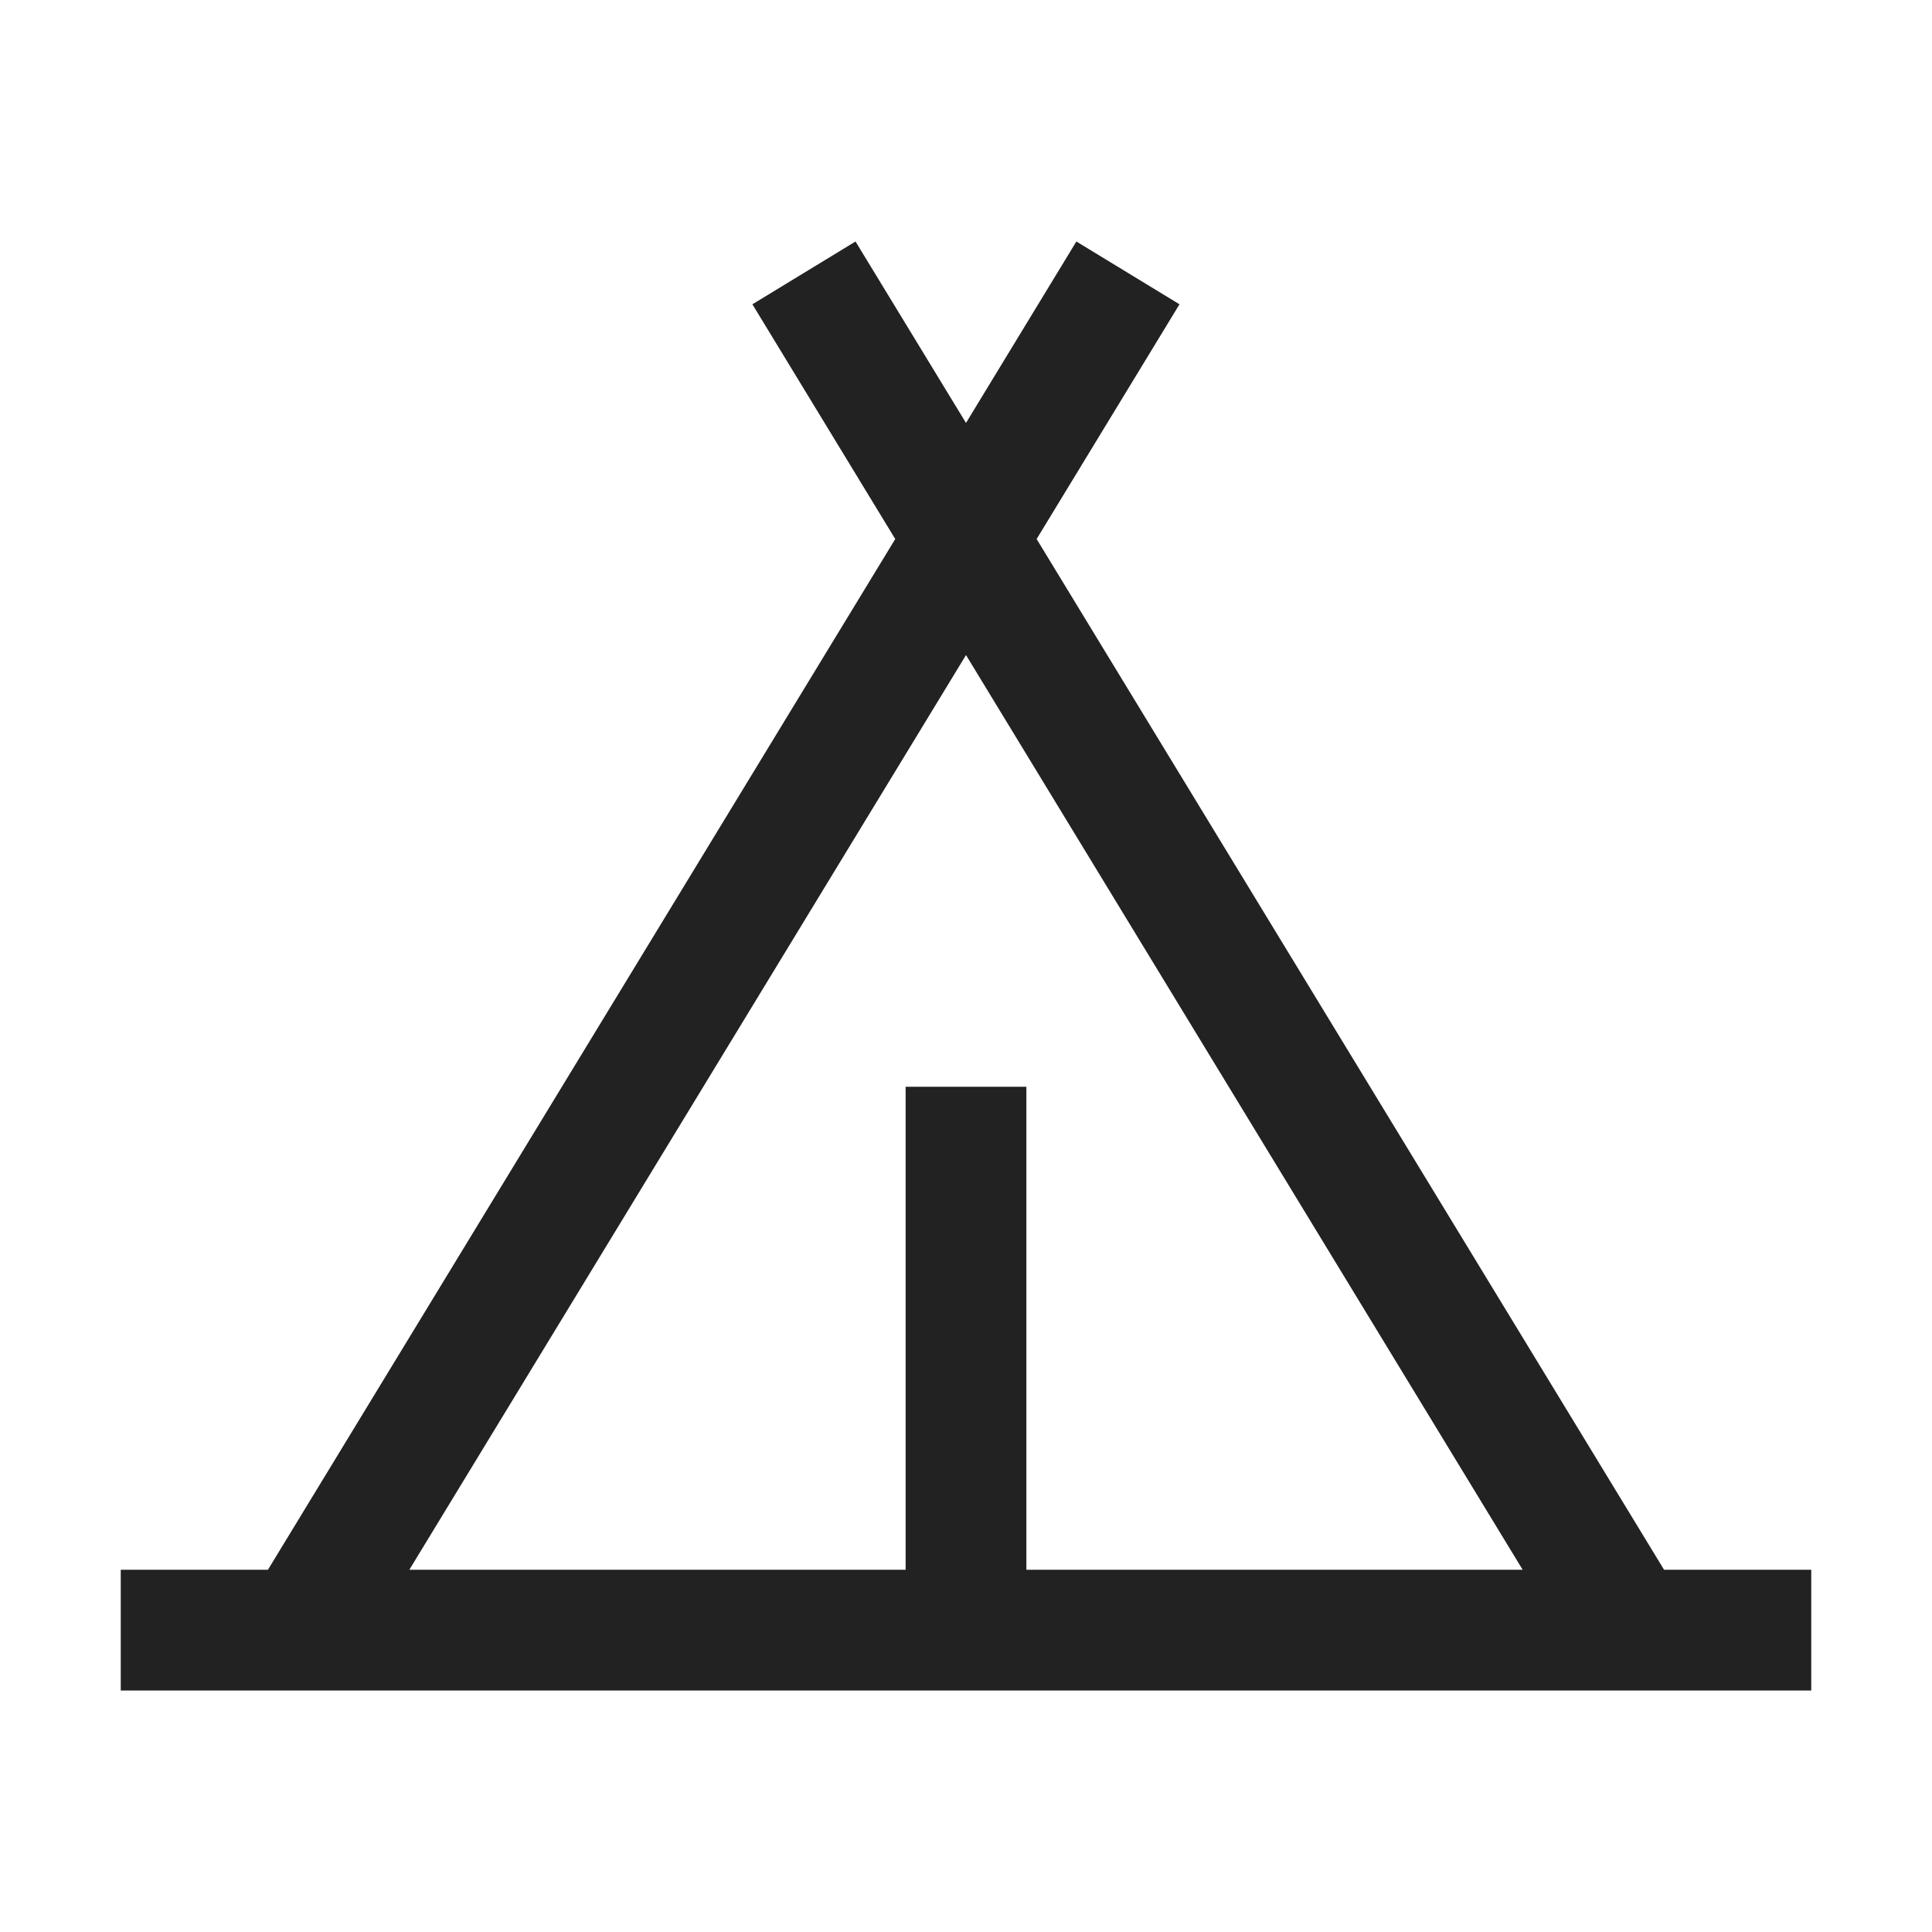
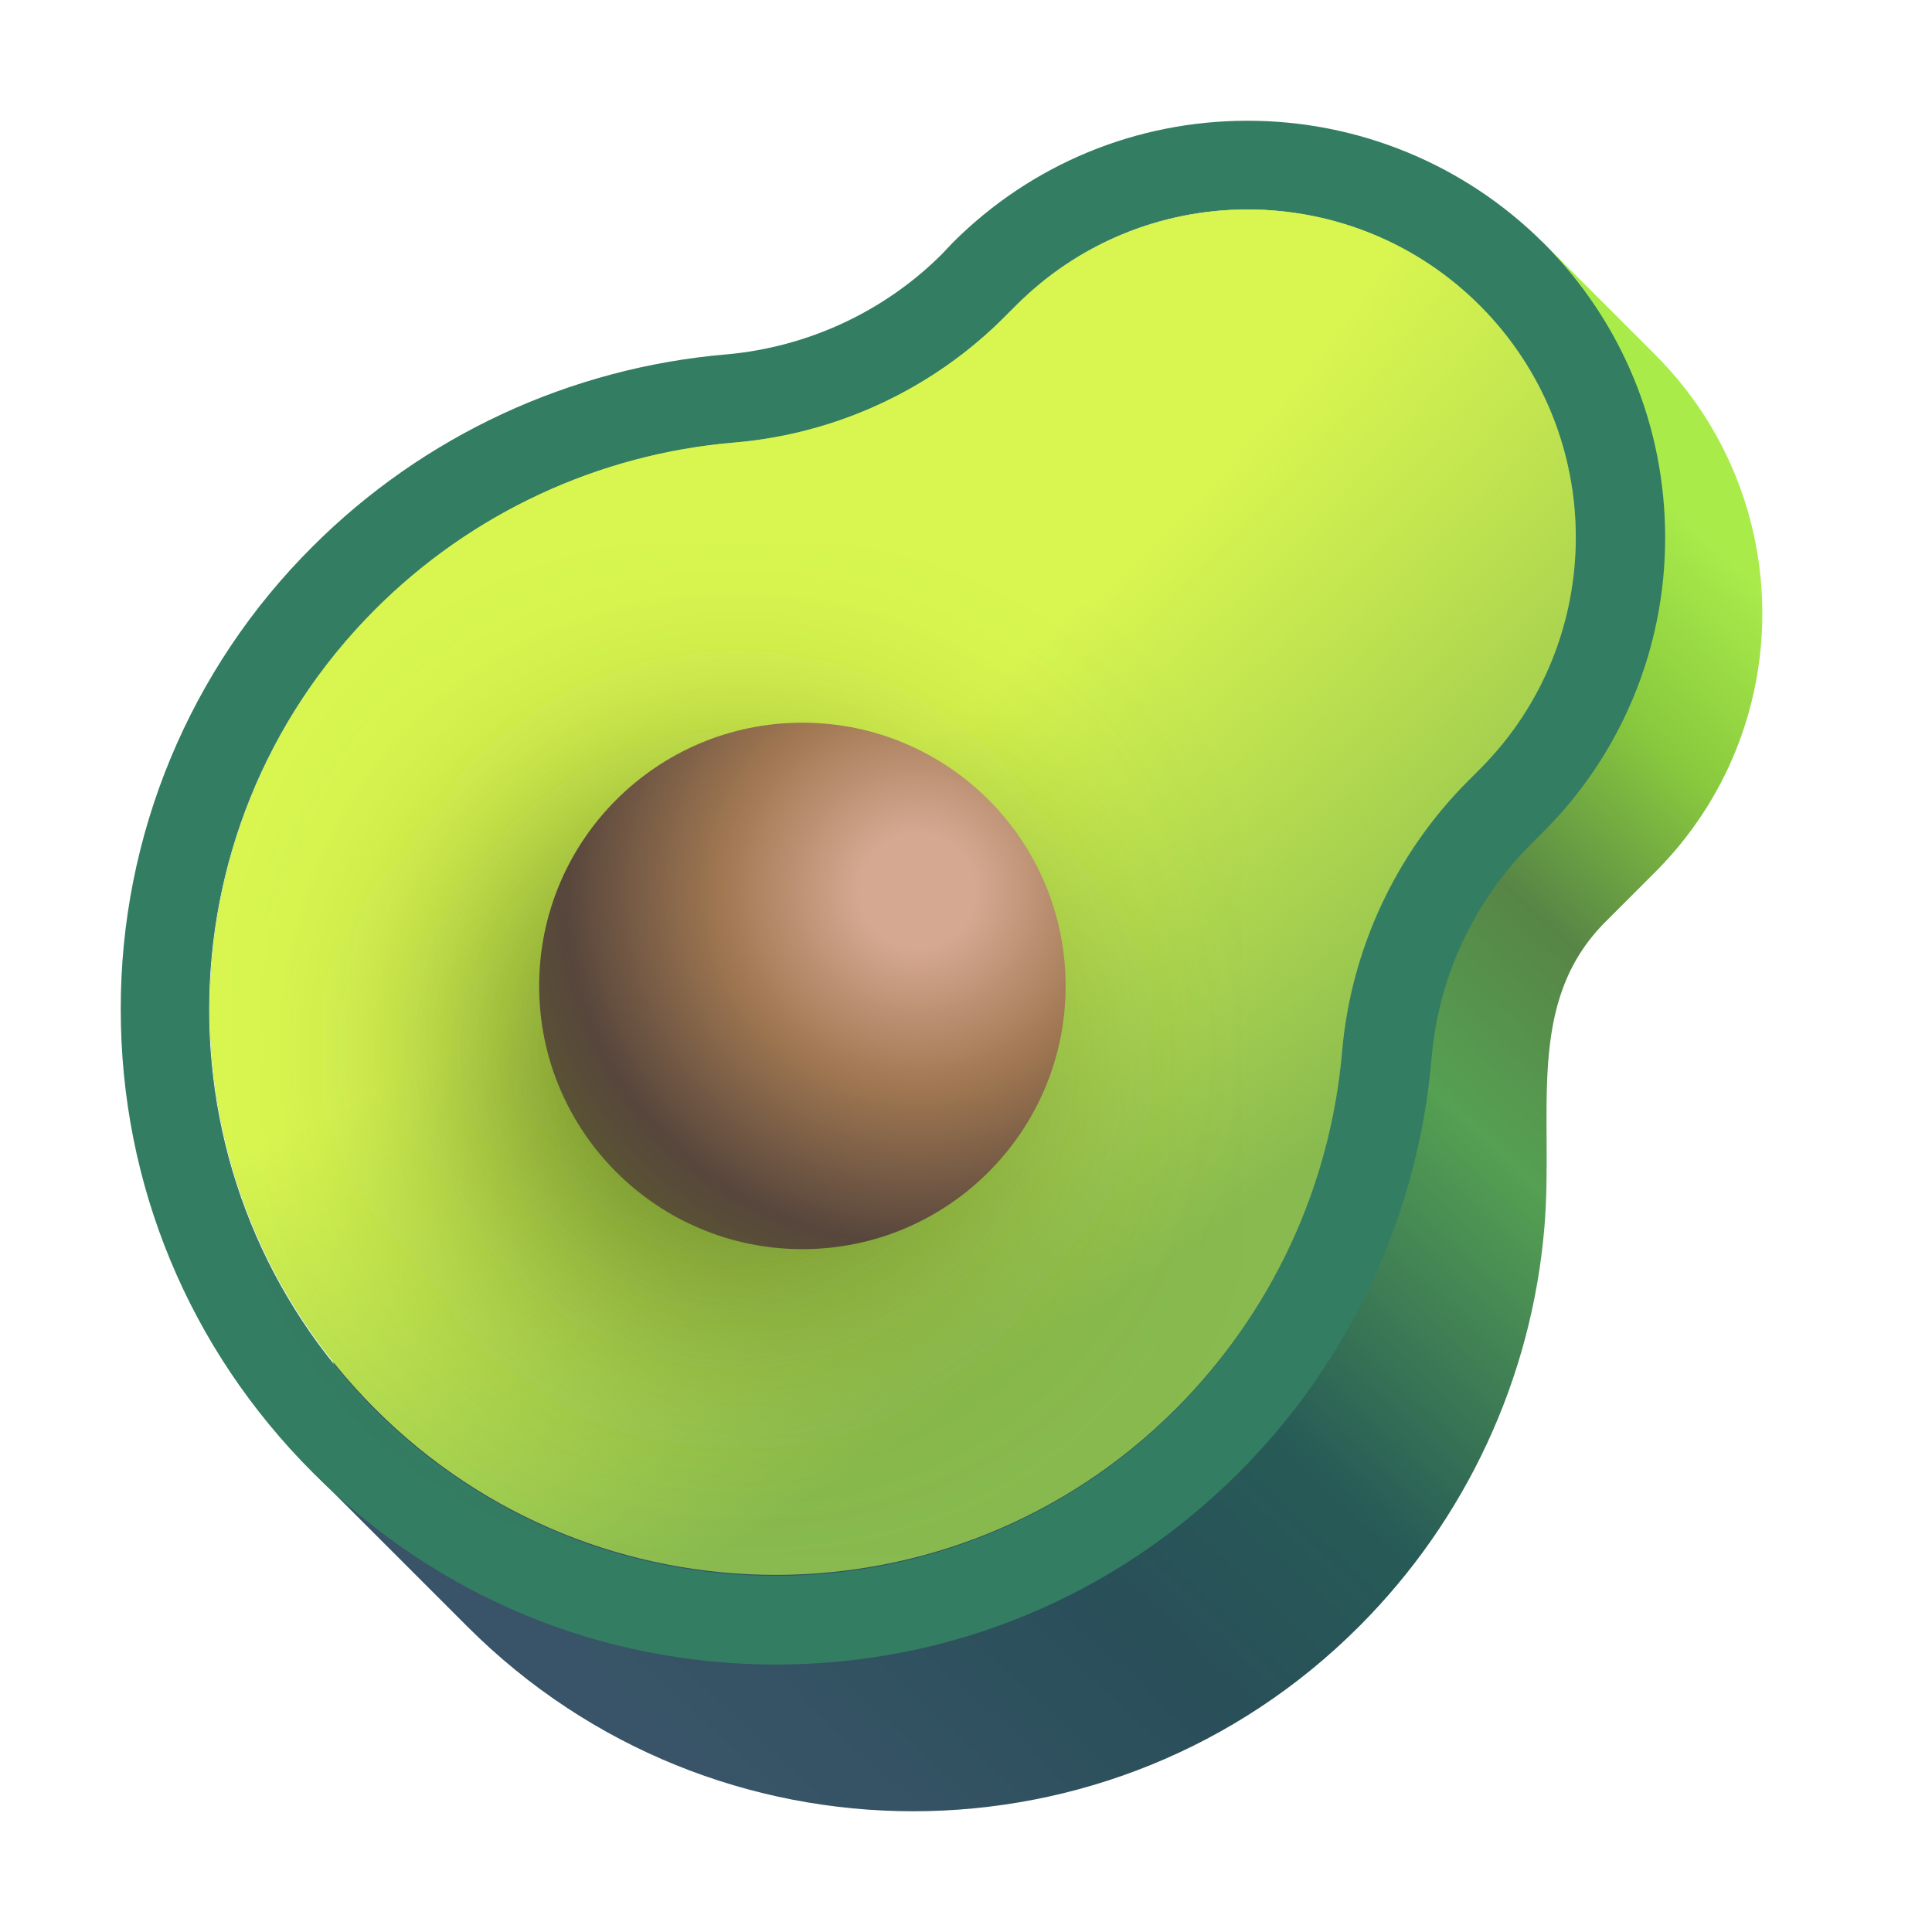
- <svg xmlns="http://www.w3.org/2000/svg" width="32" height="32" viewBox="0 0 32 32" fill="none">
-   <path fill-rule="evenodd" clip-rule="evenodd" d="M27.562 26L17.17 8.928l2.366-3.888L17.828 4L16 7.005L14.17 4l-1.708 1.04l2.366 3.888L4.438 26H2v2h28v-2zM16 10.85L25.22 26H17v-8h-2v8H6.78z" fill="#222" />
+ <svg xmlns="http://www.w3.org/2000/svg" width="1em" height="1em" preserveAspectRatio="xMidYMid meet" viewBox="0 0 32 32">
+   <g fill="none">
+     <path fill="url(#svgIDa)" d="M25.58 20.33c.16-1.89-.33-3.72 1.01-5.06l.83-.83a6.06 6.06 0 0 0 0-8.56l-1.86-1.86l-1.34 1.34c-1.49.04-2.97.63-4.11 1.77l-.21.2a8.022 8.022 0 0 1-4.99 2.32c-2.5.21-4.84 1.3-6.62 3.08a10.429 10.429 0 0 0-2.42 10.98l-.68.68l2.55 2.55a10.441 10.441 0 0 0 14.77 0c1.77-1.77 2.86-4.11 3.07-6.61Z" />
+     <path fill="#337D63" d="M20.66 3.47a5.432 5.432 0 0 1 3.84 9.27l-.19.19a7.183 7.183 0 0 0-2.08 4.48a9.554 9.554 0 0 1-2.76 5.94a9.352 9.352 0 0 1-6.63 2.75c-2.4 0-4.8-.92-6.63-2.75a9.367 9.367 0 0 1 0-13.25a9.53 9.53 0 0 1 5.94-2.76c1.69-.14 3.28-.88 4.48-2.08l.19-.19a5.383 5.383 0 0 1 3.84-1.6Zm0-1.47c-1.84 0-3.58.72-4.88 2.02l-.18.19c-.95.95-2.22 1.54-3.57 1.66c-2.59.22-5.02 1.35-6.85 3.18A10.788 10.788 0 0 0 2 16.72c0 2.9 1.13 5.62 3.18 7.67c2.05 2.05 4.77 3.18 7.67 3.18c2.9 0 5.62-1.13 7.67-3.18c1.83-1.83 2.97-4.27 3.19-6.85a5.7 5.7 0 0 1 1.66-3.57l.19-.19a6.87 6.87 0 0 0 2.02-4.88c0-1.84-.72-3.58-2.02-4.88A6.933 6.933 0 0 0 20.66 2Z" />
+     <path fill="#89BA4F" d="m24.32 12.93l.19-.19a5.432 5.432 0 0 0 0-7.68a5.432 5.432 0 0 0-7.68 0l-.19.19a7.183 7.183 0 0 1-4.48 2.08a9.53 9.53 0 0 0-5.94 2.76a9.367 9.367 0 0 0 0 13.25a9.367 9.367 0 0 0 13.25 0a9.53 9.53 0 0 0 2.76-5.94c.15-1.68.89-3.27 2.09-4.47Z" />
+     <path fill="url(#svgIDb)" d="m24.32 12.93l.19-.19a5.432 5.432 0 0 0 0-7.68a5.432 5.432 0 0 0-7.68 0l-.19.19a7.183 7.183 0 0 1-4.48 2.08a9.53 9.53 0 0 0-5.94 2.76a9.367 9.367 0 0 0 0 13.25a9.367 9.367 0 0 0 13.25 0a9.53 9.53 0 0 0 2.76-5.94c.15-1.68.89-3.27 2.09-4.47Z" />
+     <g filter="url(#svgIDc)">
+       <path fill="#6A8729" d="M12.205 21.745a4.36 4.36 0 1 0 0-8.72a4.36 4.36 0 0 0 0 8.72Z" />
+     </g>
+     <path fill="url(#svgIDd)" d="M13.29 20.69a4.36 4.36 0 1 0 0-8.72a4.36 4.36 0 0 0 0 8.72Z" />
+     <defs>
+       <radialGradient id="svgIDb" cx="0" cy="0" r="1" gradientTransform="matrix(11 16.83496 -45.65517 29.8312 7.375 9.25)" gradientUnits="userSpaceOnUse">
+         <stop offset=".351" stop-color="#D9F650" />
+         <stop offset=".815" stop-color="#DEFB4F" stop-opacity="0" />
+       </radialGradient>
+       <radialGradient id="svgIDd" cx="0" cy="0" r="1" gradientTransform="rotate(140.505 4.946 10.101) scale(7.37023)" gradientUnits="userSpaceOnUse">
+         <stop offset=".129" stop-color="#D5A891" />
+         <stop offset=".444" stop-color="#A07751" />
+         <stop offset=".792" stop-color="#57463C" />
+         <stop offset=".983" stop-color="#5B5830" />
+       </radialGradient>
+       <linearGradient id="svgIDa" x1="29.19" x2="11" y1="9.25" y2="28.75" gradientUnits="userSpaceOnUse">
+         <stop offset=".011" stop-color="#A9EC4A" />
+         <stop offset=".13" stop-color="#88C83E" />
+         <stop offset=".257" stop-color="#578546" />
+         <stop offset=".38" stop-color="#55A052" />
+         <stop offset=".601" stop-color="#275B57" />
+         <stop offset=".751" stop-color="#294F59" />
+         <stop offset="1" stop-color="#395468" />
+       </linearGradient>
+       <filter id="svgIDc" width="16.72" height="16.72" x="3.845" y="9.025" filterUnits="userSpaceOnUse">
+         <feFlood flood-opacity="0" result="BackgroundImageFix" />
+         <feBlend in="SourceGraphic" in2="BackgroundImageFix" result="shape" />
+         <feGaussianBlur result="effect1_foregroundBlur_18_33347" stdDeviation="2" />
+       </filter>
+     </defs>
+   </g>
</svg>
